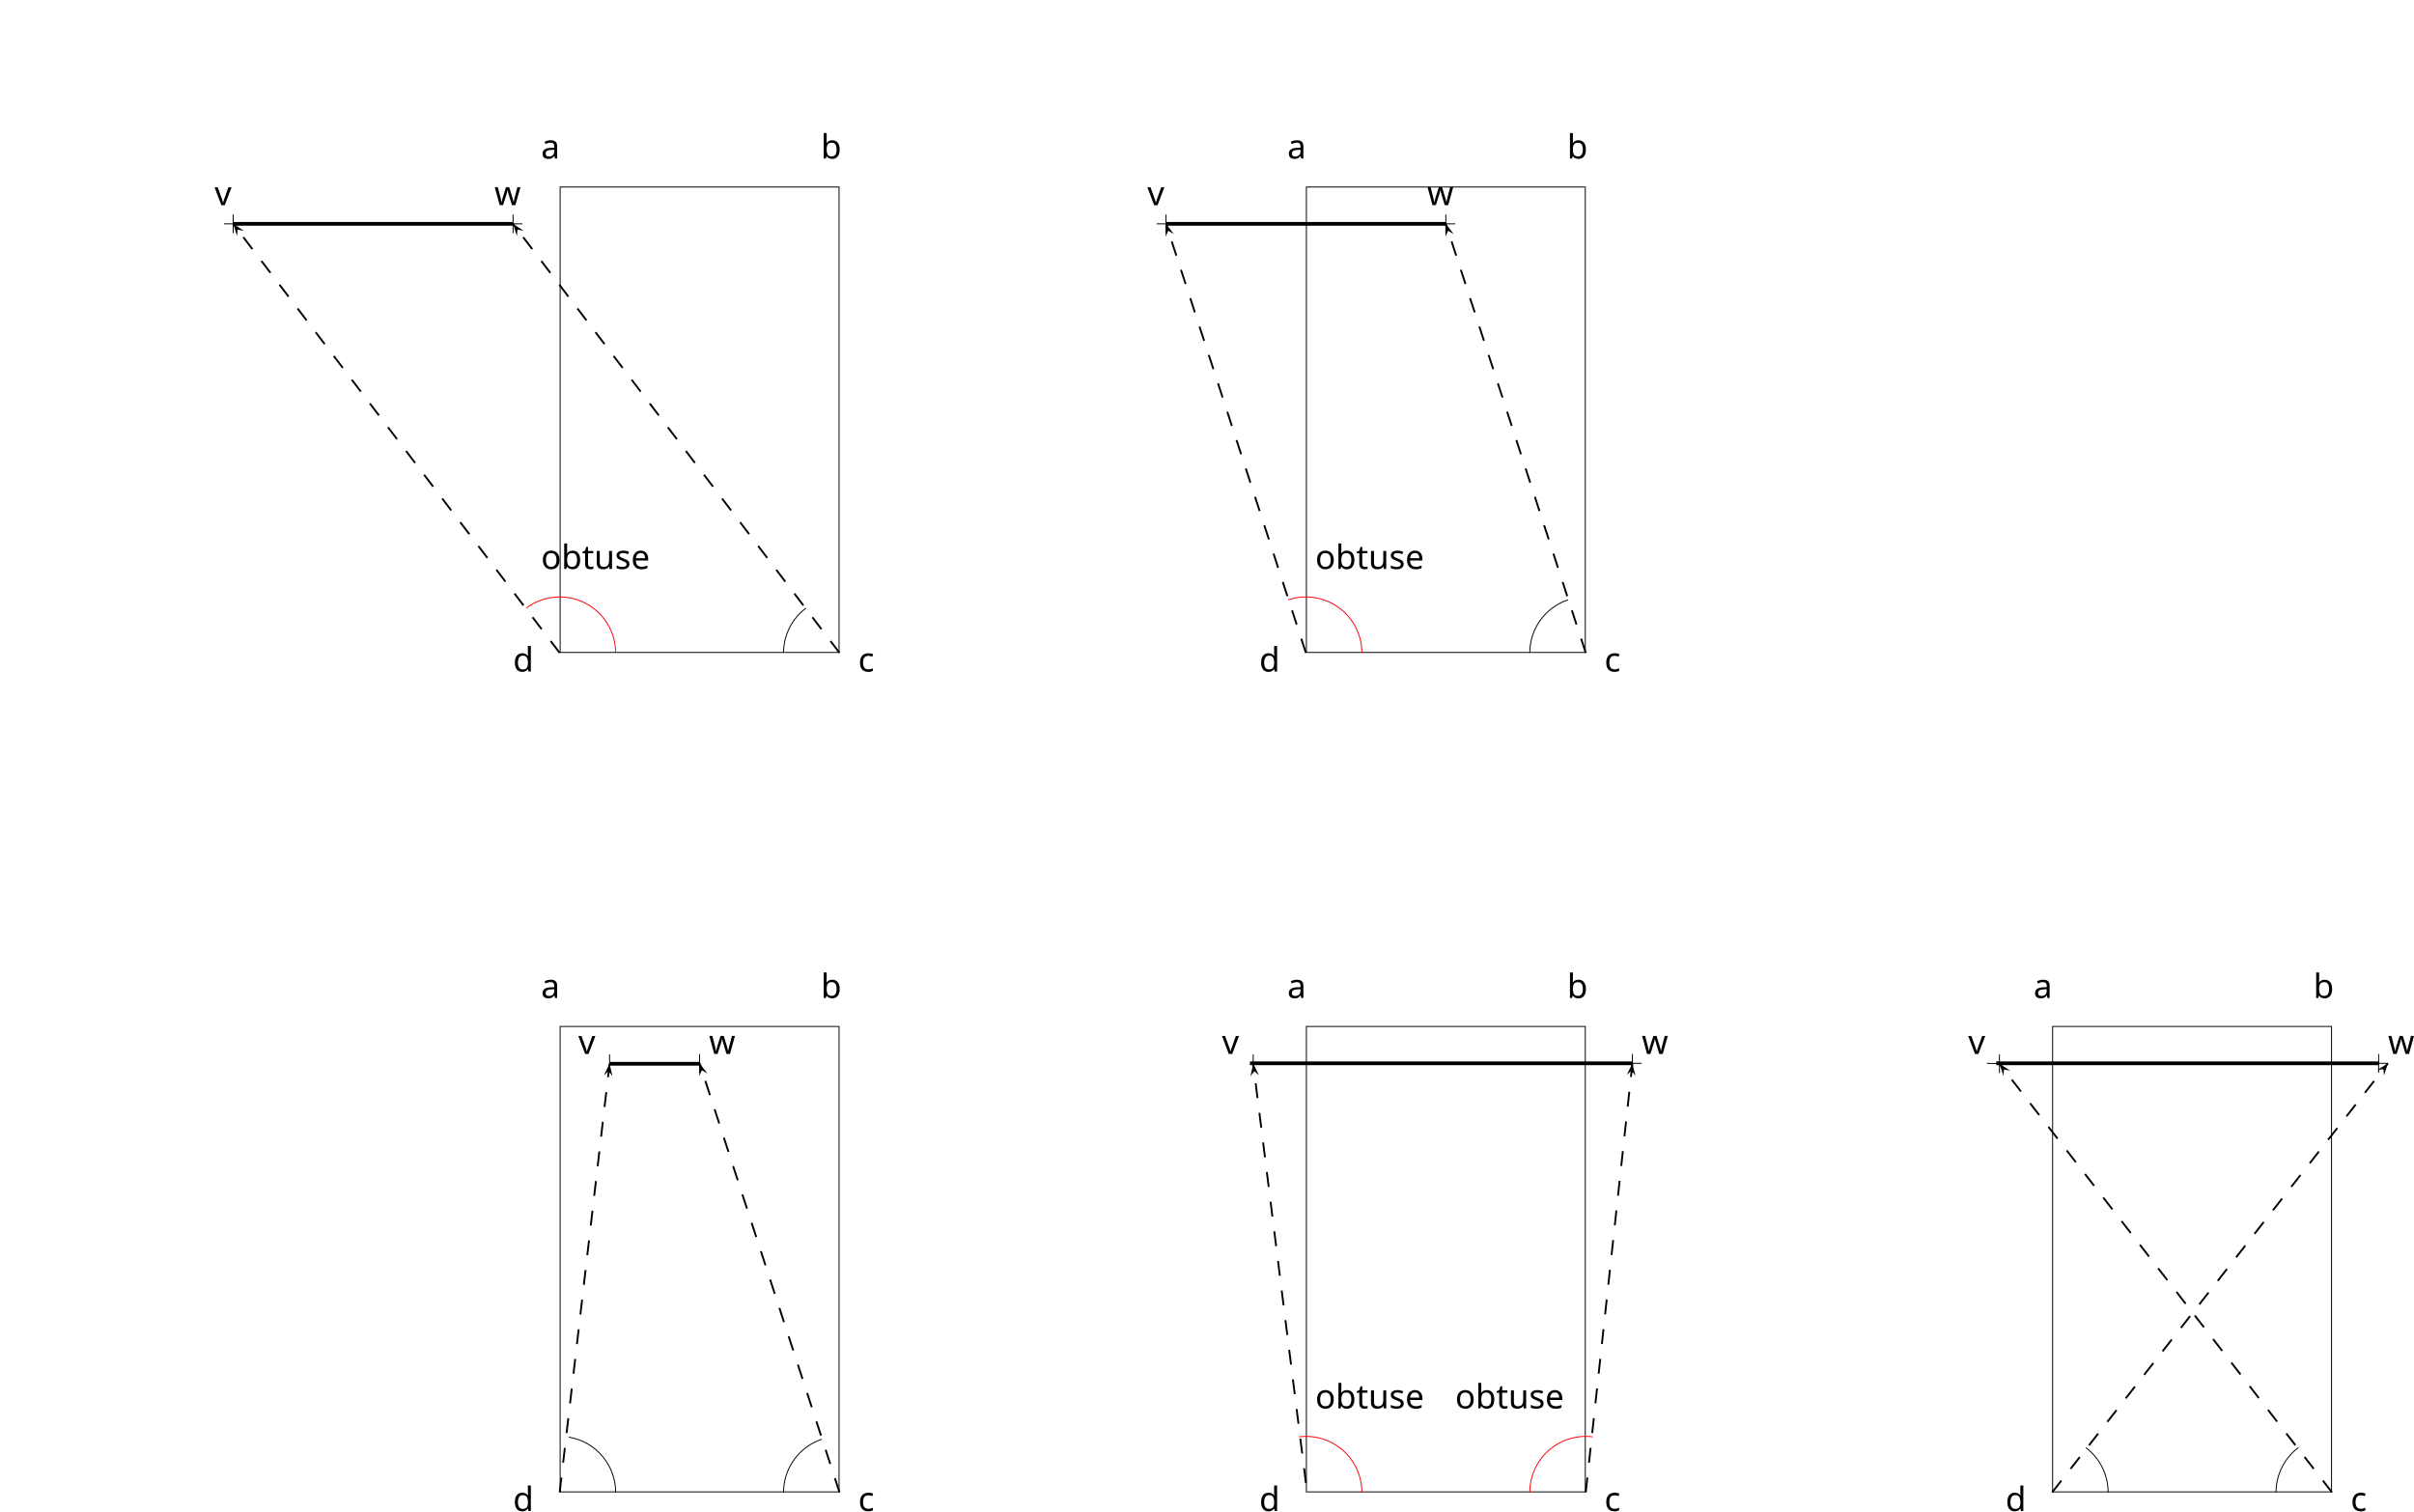
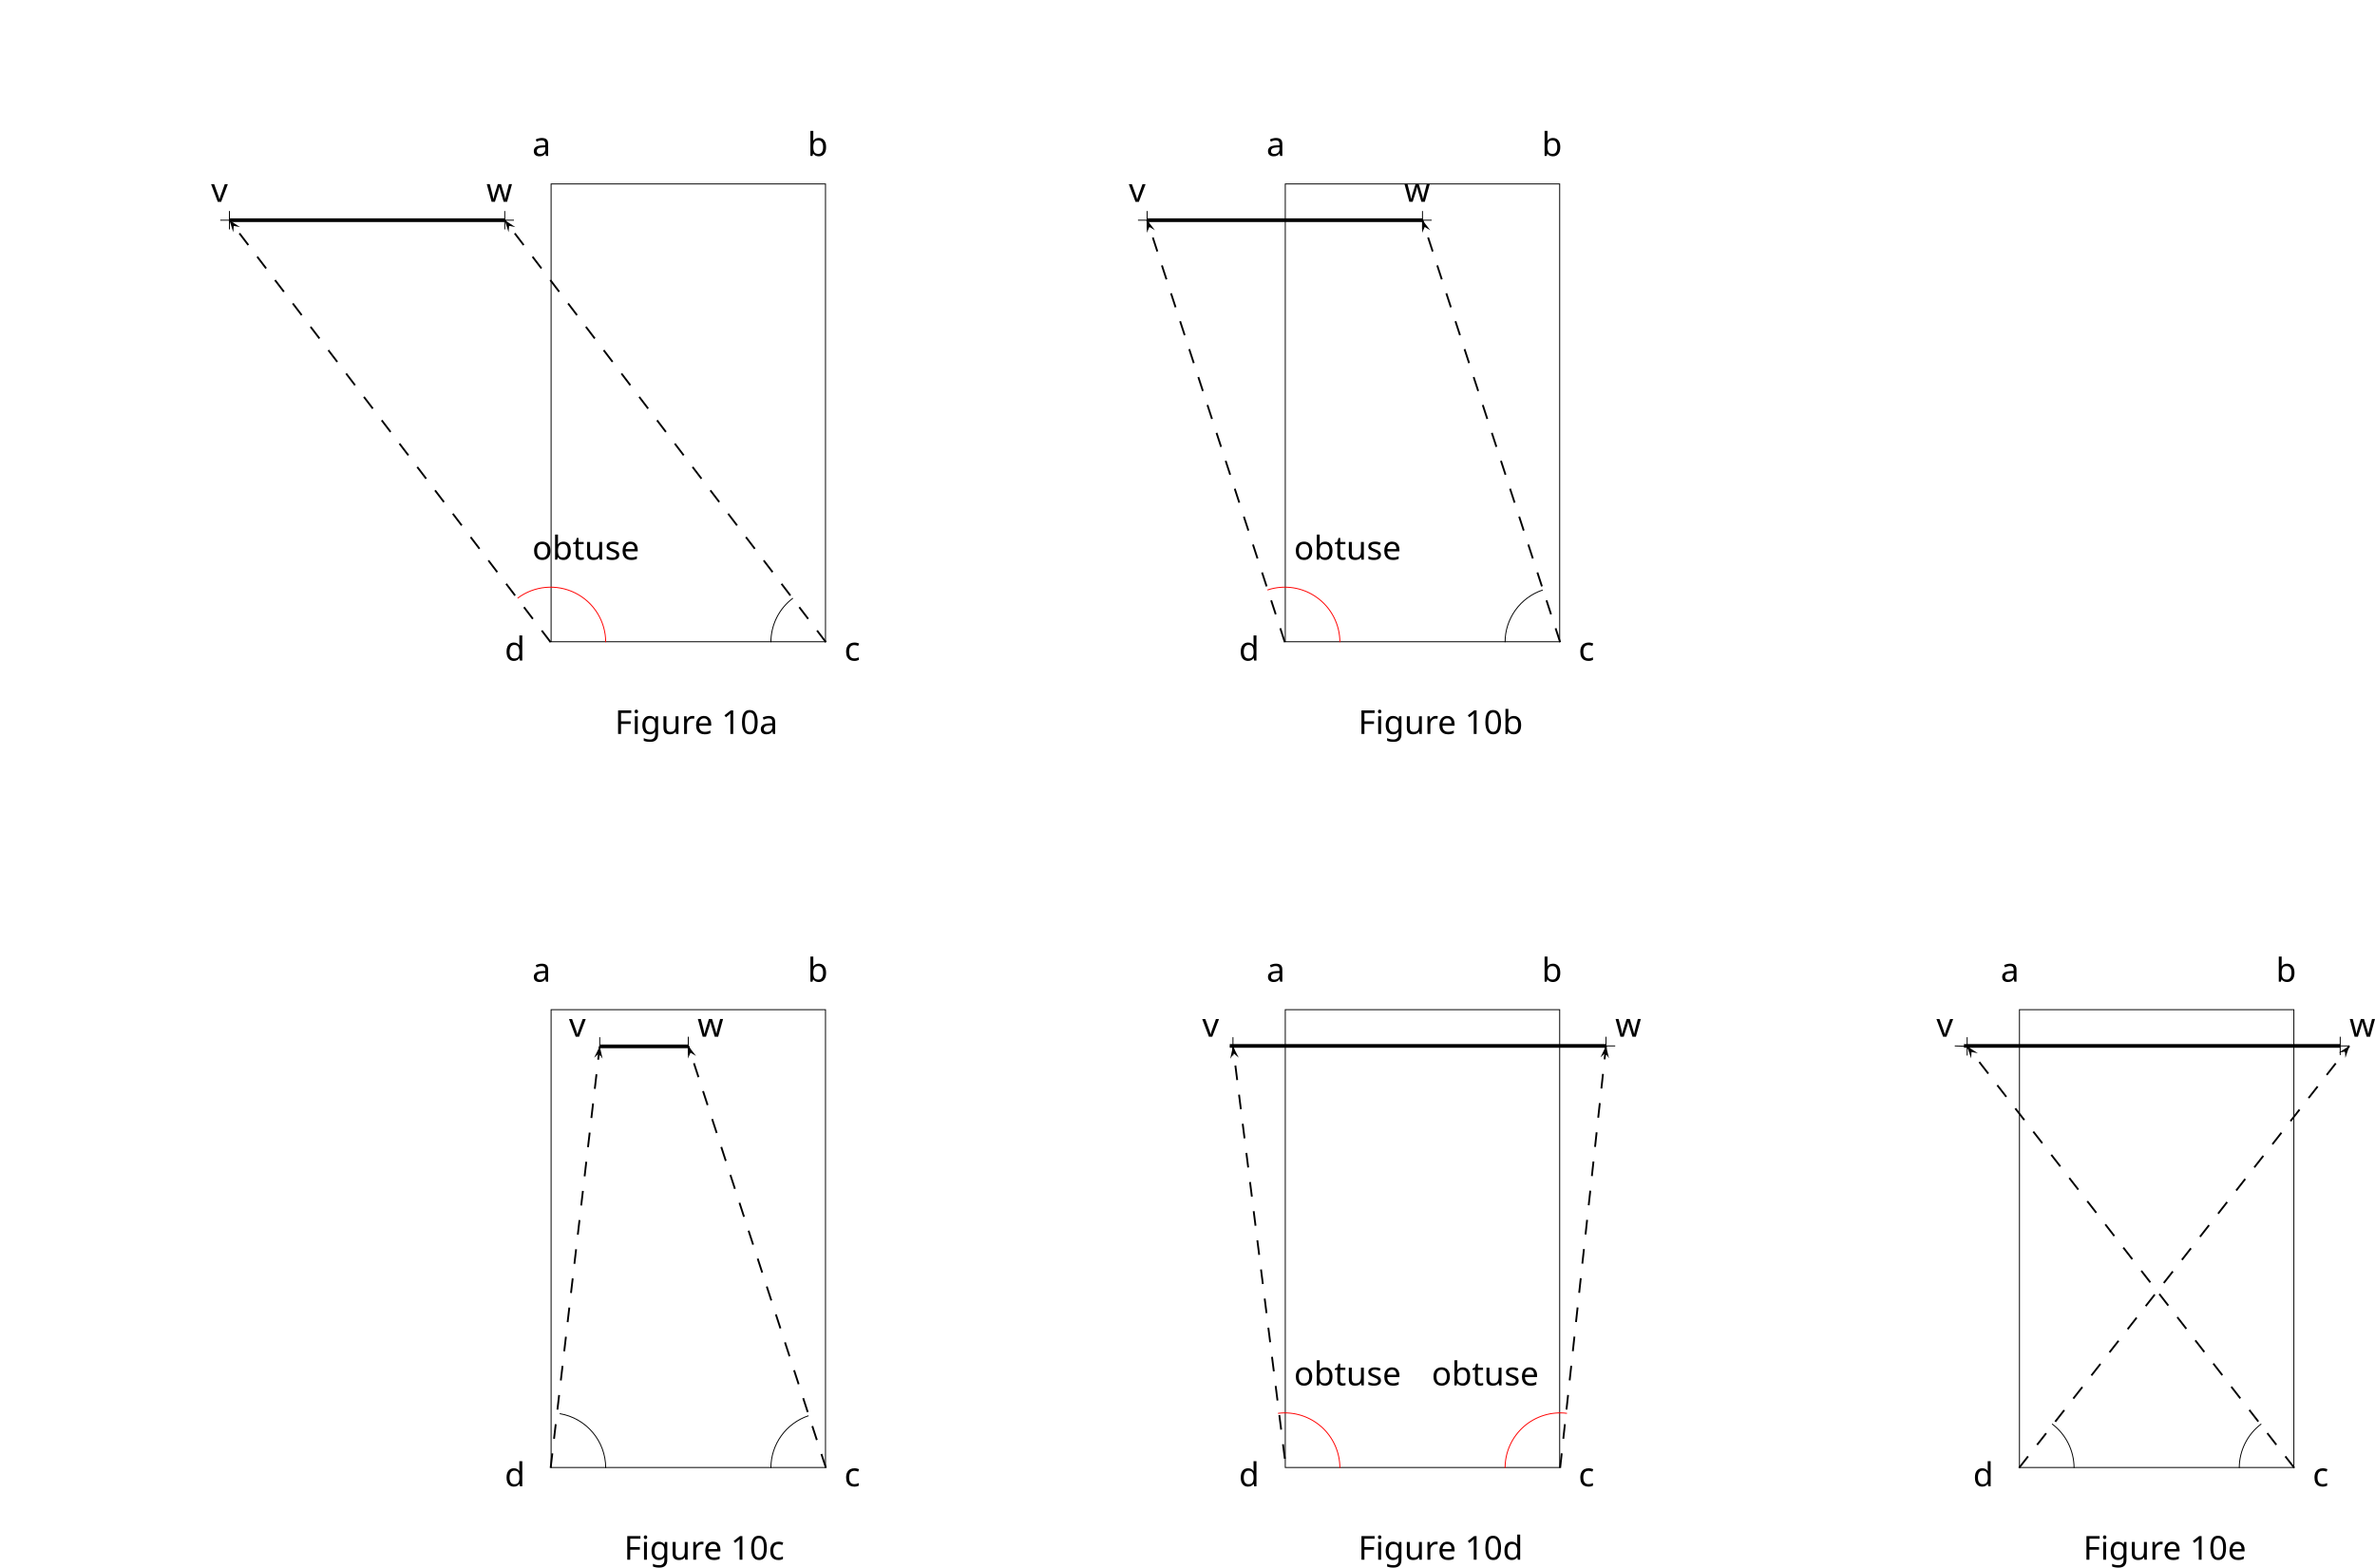
<svg xmlns="http://www.w3.org/2000/svg" xmlns:ns1="http://latexdraw.sourceforge.net/namespaces/latexdraw" version="1.1" baseProfile="full">
  <defs>
-     <marker overflow="visible" orient="auto" id="arrow2-3286">
-       <path d="M 0.0 0.0 L -6.504 2.323 L -3.903 0.0 L -6.504 -2.323 z " ns1:arrSizeNum="2.0" fill="black" />
-     </marker>
-     <marker overflow="visible" orient="auto" id="arrow2-3287">
-       <path d="M 0.0 0.0 L -6.504 2.323 L -3.903 0.0 L -6.504 -2.323 z " ns1:arrSizeNum="2.0" fill="black" />
-     </marker>
-     <marker overflow="visible" orient="auto" id="arrow2-3320">
-       <path d="M 0.0 0.0 L -6.504 2.323 L -3.903 0.0 L -6.504 -2.323 z " ns1:arrSizeNum="2.0" fill="black" />
-     </marker>
-     <marker overflow="visible" orient="auto" id="arrow2-3321">
-       <path d="M 0.0 0.0 L -6.504 2.323 L -3.903 0.0 L -6.504 -2.323 z " ns1:arrSizeNum="2.0" fill="black" />
-     </marker>
-     <marker overflow="visible" orient="auto" id="arrow2-3354">
-       <path d="M 0.0 0.0 L -6.504 2.323 L -3.903 0.0 L -6.504 -2.323 z " ns1:arrSizeNum="2.0" fill="black" />
-     </marker>
-     <marker overflow="visible" orient="auto" id="arrow2-3355">
-       <path d="M 0.0 0.0 L -6.504 2.323 L -3.903 0.0 L -6.504 -2.323 z " ns1:arrSizeNum="2.0" fill="black" />
-     </marker>
-     <marker overflow="visible" orient="auto" id="arrow2-3386">
-       <path d="M 0.0 0.0 L -6.504 2.323 L -3.903 0.0 L -6.504 -2.323 z " ns1:arrSizeNum="2.0" fill="black" />
-     </marker>
-     <marker overflow="visible" orient="auto" id="arrow2-3387">
-       <path d="M 0.0 0.0 L -6.504 2.323 L -3.903 0.0 L -6.504 -2.323 z " ns1:arrSizeNum="2.0" fill="black" />
-     </marker>
-     <marker overflow="visible" orient="auto" id="arrow2-3420">
-       <path d="M 0.0 0.0 L -6.504 2.323 L -3.903 0.0 L -6.504 -2.323 z " ns1:arrSizeNum="2.0" fill="black" />
-     </marker>
-     <marker overflow="visible" orient="auto" id="arrow2-3421">
+     <marker overflow="visible" orient="auto" id="arrow2-346">
+       <path d="M 0.0 0.0 L -6.504 2.323 L -3.903 0.0 L -6.504 -2.323 z " ns1:arrSizeNum="2.0" fill="black" />
+     </marker>
+     <marker overflow="visible" orient="auto" id="arrow2-347">
+       <path d="M 0.0 0.0 L -6.504 2.323 L -3.903 0.0 L -6.504 -2.323 z " ns1:arrSizeNum="2.0" fill="black" />
+     </marker>
+     <marker overflow="visible" orient="auto" id="arrow2-374">
+       <path d="M 0.0 0.0 L -6.504 2.323 L -3.903 0.0 L -6.504 -2.323 z " ns1:arrSizeNum="2.0" fill="black" />
+     </marker>
+     <marker overflow="visible" orient="auto" id="arrow2-375">
+       <path d="M 0.0 0.0 L -6.504 2.323 L -3.903 0.0 L -6.504 -2.323 z " ns1:arrSizeNum="2.0" fill="black" />
+     </marker>
+     <marker overflow="visible" orient="auto" id="arrow2-402">
+       <path d="M 0.0 0.0 L -6.504 2.323 L -3.903 0.0 L -6.504 -2.323 z " ns1:arrSizeNum="2.0" fill="black" />
+     </marker>
+     <marker overflow="visible" orient="auto" id="arrow2-403">
+       <path d="M 0.0 0.0 L -6.504 2.323 L -3.903 0.0 L -6.504 -2.323 z " ns1:arrSizeNum="2.0" fill="black" />
+     </marker>
+     <marker overflow="visible" orient="auto" id="arrow2-428">
+       <path d="M 0.0 0.0 L -6.504 2.323 L -3.903 0.0 L -6.504 -2.323 z " ns1:arrSizeNum="2.0" fill="black" />
+     </marker>
+     <marker overflow="visible" orient="auto" id="arrow2-429">
+       <path d="M 0.0 0.0 L -6.504 2.323 L -3.903 0.0 L -6.504 -2.323 z " ns1:arrSizeNum="2.0" fill="black" />
+     </marker>
+     <marker overflow="visible" orient="auto" id="arrow2-456">
+       <path d="M 0.0 0.0 L -6.504 2.323 L -3.903 0.0 L -6.504 -2.323 z " ns1:arrSizeNum="2.0" fill="black" />
+     </marker>
+     <marker overflow="visible" orient="auto" id="arrow2-457">
      <path d="M 0.0 0.0 L -6.504 2.323 L -3.903 0.0 L -6.504 -2.323 z " ns1:arrSizeNum="2.0" fill="black" />
    </marker>
  </defs>
  <g>
-     <g ns1:type="rectangle" id="id3279">
+     <g ns1:type="rectangle" id="id341">
      <rect x="300.25" y="100.25" width="149.5" height="249.5" ns1:borderPos="outer" stroke-width="0.5" stroke="black" fill="none" />
    </g>
-     <g ns1:type="text" id="id3280" font-family="Dialog" fill="black" font-size="18" ns1:x="290.0">
+     <g ns1:type="text" id="id342" font-family="Dialog" fill="black" font-size="18" ns1:x="290.0">
      <text x="290.0" y="85.0">a</text>
    </g>
-     <g ns1:type="text" id="id3283" font-family="Dialog" fill="black" font-size="18" ns1:x="440.0">
+     <g ns1:type="text" id="id344" font-family="Dialog" fill="black" font-size="18" ns1:x="440.0">
      <text x="440.0" y="85.0">b</text>
    </g>
-     <g ns1:type="line" id="id3286">
-       <line x1="450.0" x2="275.0" y1="350.0" y2="120.0" stroke-width="1.0" stroke="black" stroke-dasharray="8.0, 8.0" ns1:rotationAngle="0.0" marker-end="url(#arrow2-3286)" />
-     </g>
-     <g ns1:type="line" id="id3287">
-       <line x1="300.0" x2="125.0" y1="350.0" y2="120.0" stroke-width="1.0" stroke="black" stroke-dasharray="8.0, 8.0" ns1:rotationAngle="0.0" marker-end="url(#arrow2-3287)" />
-     </g>
-     <g ns1:type="line" id="id3288">
+     <g ns1:type="line" id="id346">
+       <line x1="450.0" x2="275.0" y1="350.0" y2="120.0" stroke-width="1.0" stroke="black" stroke-dasharray="8.0, 8.0" ns1:rotationAngle="0.0" marker-end="url(#arrow2-346)" />
+     </g>
+     <g ns1:type="line" id="id347">
+       <line x1="300.0" x2="125.0" y1="350.0" y2="120.0" stroke-width="1.0" stroke="black" stroke-dasharray="8.0, 8.0" ns1:rotationAngle="0.0" marker-end="url(#arrow2-347)" />
+     </g>
+     <g ns1:type="line" id="id348">
      <line x1="125.0" x2="275.0" y1="120.0" y2="120.0" stroke-width="2.0" stroke="black" ns1:rotationAngle="0.0" />
    </g>
-     <g ns1:type="text" id="id3289" font-family="Dialog" fill="black" font-size="18" ns1:x="275.0">
+     <g ns1:type="text" id="id349" font-family="Dialog" fill="black" font-size="18" ns1:x="275.0">
      <text x="275.0" y="360.0">d</text>
    </g>
-     <g ns1:type="text" id="id3292" font-family="Dialog" fill="black" font-size="18" ns1:x="460.0">
+     <g ns1:type="text" id="id351" font-family="Dialog" fill="black" font-size="18" ns1:x="460.0">
      <text x="460.0" y="360.0">c</text>
    </g>
-     <g ns1:type="arc" id="id3295">
+     <g ns1:type="arc" id="id353">
      <path d="M 330.0 350.0 A 30.0 30.0 0.0 0 0 282.0 326.0 " stroke-width="0.5" stroke="red" fill="none" ns1:rotationAngle="0.0" />
    </g>
-     <g ns1:type="arc" id="id3299">
+     <g ns1:type="arc" id="id357">
      <path d="M 432.0 326.0 A 30.0 30.0 0.0 0 0 420.0 350.0 " stroke-width="0.5" stroke="black" fill="none" ns1:rotationAngle="0.0" />
    </g>
-     <g ns1:type="text" id="id3303" font-family="Dialog" fill="black" font-size="18" ns1:x="115.0">
+     <g ns1:type="text" id="id361" font-family="Dialog" fill="black" font-size="18" ns1:x="115.0">
      <text x="115.0" y="110.0">v</text>
    </g>
-     <g ns1:type="text" id="id3306" font-family="Dialog" fill="black" font-size="18" ns1:x="265.0">
+     <g ns1:type="text" id="id363" font-family="Dialog" fill="black" font-size="18" ns1:x="265.0">
      <text x="265.0" y="110.0">w</text>
    </g>
-     <g ns1:type="line" id="id3309">
+     <g ns1:type="line" id="id365">
      <line x1="125.0" x2="125.0" y1="115.0" y2="125.0" stroke-width="0.5" stroke="black" ns1:rotationAngle="0.0" />
    </g>
-     <g ns1:type="line" id="id3310">
+     <g ns1:type="line" id="id366">
      <line x1="275.0" x2="275.0" y1="115.0" y2="125.0" stroke-width="0.5" stroke="black" ns1:rotationAngle="0.0" />
    </g>
-     <g ns1:type="line" id="id3311">
+     <g ns1:type="line" id="id367">
      <line x1="120.0" x2="130.0" y1="120.0" y2="120.0" stroke-width="0.5" stroke="black" ns1:rotationAngle="0.0" />
    </g>
-     <g ns1:type="line" id="id3312">
+     <g ns1:type="line" id="id368">
      <line x1="280.0" x2="270.0" y1="120.0" y2="120.0" stroke-width="0.5" stroke="black" ns1:rotationAngle="0.0" />
    </g>
-     <g ns1:type="rectangle" id="id3313">
+     <g ns1:type="rectangle" id="id369">
      <rect x="700.25" y="100.25" width="149.5" height="249.5" ns1:borderPos="outer" stroke-width="0.5" stroke="black" fill="none" />
    </g>
-     <g ns1:type="text" id="id3314" font-family="Dialog" fill="black" font-size="18" ns1:x="690.0">
+     <g ns1:type="text" id="id370" font-family="Dialog" fill="black" font-size="18" ns1:x="690.0">
      <text x="690.0" y="85.0">a</text>
    </g>
-     <g ns1:type="text" id="id3317" font-family="Dialog" fill="black" font-size="18" ns1:x="840.0">
+     <g ns1:type="text" id="id372" font-family="Dialog" fill="black" font-size="18" ns1:x="840.0">
      <text x="840.0" y="85.0">b</text>
    </g>
-     <g ns1:type="line" id="id3320">
-       <line x1="850.0" x2="775.0" y1="350.0" y2="120.0" stroke-width="1.0" stroke="black" stroke-dasharray="8.0, 8.0" ns1:rotationAngle="0.0" marker-end="url(#arrow2-3320)" />
-     </g>
-     <g ns1:type="line" id="id3321">
-       <line x1="700.0" x2="625.0" y1="350.0" y2="120.0" stroke-width="1.0" stroke="black" stroke-dasharray="8.0, 8.0" ns1:rotationAngle="0.0" marker-end="url(#arrow2-3321)" />
-     </g>
-     <g ns1:type="line" id="id3322">
+     <g ns1:type="line" id="id374">
+       <line x1="850.0" x2="775.0" y1="350.0" y2="120.0" stroke-width="1.0" stroke="black" stroke-dasharray="8.0, 8.0" ns1:rotationAngle="0.0" marker-end="url(#arrow2-374)" />
+     </g>
+     <g ns1:type="line" id="id375">
+       <line x1="700.0" x2="625.0" y1="350.0" y2="120.0" stroke-width="1.0" stroke="black" stroke-dasharray="8.0, 8.0" ns1:rotationAngle="0.0" marker-end="url(#arrow2-375)" />
+     </g>
+     <g ns1:type="line" id="id376">
      <line x1="625.0" x2="775.0" y1="120.0" y2="120.0" stroke-width="2.0" stroke="black" ns1:rotationAngle="0.0" />
    </g>
-     <g ns1:type="text" id="id3323" font-family="Dialog" fill="black" font-size="18" ns1:x="675.0">
+     <g ns1:type="text" id="id377" font-family="Dialog" fill="black" font-size="18" ns1:x="675.0">
      <text x="675.0" y="360.0">d</text>
    </g>
-     <g ns1:type="text" id="id3326" font-family="Dialog" fill="black" font-size="18" ns1:x="860.0">
+     <g ns1:type="text" id="id379" font-family="Dialog" fill="black" font-size="18" ns1:x="860.0">
      <text x="860.0" y="360.0">c</text>
    </g>
-     <g ns1:type="arc" id="id3329">
+     <g ns1:type="arc" id="id381">
      <path d="M 730.0 350.0 A 30.0 30.0 0.0 0 0 690.513 321.54 " stroke-width="0.5" stroke="red" fill="none" ns1:rotationAngle="0.0" />
    </g>
-     <g ns1:type="arc" id="id3333">
+     <g ns1:type="arc" id="id385">
      <path d="M 840.513 321.54 A 30.0 30.0 0.0 0 0 820.0 350.0 " stroke-width="0.5" stroke="black" fill="none" ns1:rotationAngle="0.0" />
    </g>
-     <g ns1:type="text" id="id3337" font-family="Dialog" fill="black" font-size="18" ns1:x="615.0">
+     <g ns1:type="text" id="id389" font-family="Dialog" fill="black" font-size="18" ns1:x="615.0">
      <text x="615.0" y="110.0">v</text>
    </g>
-     <g ns1:type="text" id="id3340" font-family="Dialog" fill="black" font-size="18" ns1:x="765.0">
+     <g ns1:type="text" id="id391" font-family="Dialog" fill="black" font-size="18" ns1:x="765.0">
      <text x="765.0" y="110.0">w</text>
    </g>
-     <g ns1:type="line" id="id3343">
+     <g ns1:type="line" id="id393">
      <line x1="625.0" x2="625.0" y1="115.0" y2="125.0" stroke-width="0.5" stroke="black" ns1:rotationAngle="0.0" />
    </g>
-     <g ns1:type="line" id="id3344">
+     <g ns1:type="line" id="id394">
      <line x1="775.0" x2="775.0" y1="115.0" y2="125.0" stroke-width="0.5" stroke="black" ns1:rotationAngle="0.0" />
    </g>
-     <g ns1:type="line" id="id3345">
+     <g ns1:type="line" id="id395">
      <line x1="620.0" x2="630.0" y1="120.0" y2="120.0" stroke-width="0.5" stroke="black" ns1:rotationAngle="0.0" />
    </g>
-     <g ns1:type="line" id="id3346">
+     <g ns1:type="line" id="id396">
      <line x1="780.0" x2="770.0" y1="120.0" y2="120.0" stroke-width="0.5" stroke="black" ns1:rotationAngle="0.0" />
    </g>
-     <g ns1:type="rectangle" id="id3347">
+     <g ns1:type="rectangle" id="id397">
      <rect x="300.25" y="550.25" width="149.5" height="249.5" ns1:borderPos="outer" stroke-width="0.5" stroke="black" fill="none" />
    </g>
-     <g ns1:type="text" id="id3348" font-family="Dialog" fill="black" font-size="18" ns1:x="290.0">
+     <g ns1:type="text" id="id398" font-family="Dialog" fill="black" font-size="18" ns1:x="290.0">
      <text x="290.0" y="535.0">a</text>
    </g>
-     <g ns1:type="text" id="id3351" font-family="Dialog" fill="black" font-size="18" ns1:x="440.0">
+     <g ns1:type="text" id="id400" font-family="Dialog" fill="black" font-size="18" ns1:x="440.0">
      <text x="440.0" y="535.0">b</text>
    </g>
-     <g ns1:type="line" id="id3354">
-       <line x1="450.0" x2="375.0" y1="800.0" y2="570.0" stroke-width="1.0" stroke="black" stroke-dasharray="8.0, 8.0" ns1:rotationAngle="0.0" marker-end="url(#arrow2-3354)" />
-     </g>
-     <g ns1:type="line" id="id3355">
-       <line x1="300.0" x2="326.747" y1="800.0" y2="570.245" stroke-width="1.0" stroke="black" stroke-dasharray="8.0, 8.0" ns1:rotationAngle="0.0" marker-end="url(#arrow2-3355)" />
-     </g>
-     <g ns1:type="line" id="id3356">
+     <g ns1:type="line" id="id402">
+       <line x1="450.0" x2="375.0" y1="800.0" y2="570.0" stroke-width="1.0" stroke="black" stroke-dasharray="8.0, 8.0" ns1:rotationAngle="0.0" marker-end="url(#arrow2-402)" />
+     </g>
+     <g ns1:type="line" id="id403">
+       <line x1="300.0" x2="326.747" y1="800.0" y2="570.245" stroke-width="1.0" stroke="black" stroke-dasharray="8.0, 8.0" ns1:rotationAngle="0.0" marker-end="url(#arrow2-403)" />
+     </g>
+     <g ns1:type="line" id="id404">
      <line x1="326.747" x2="375.0" y1="570.245" y2="570.245" stroke-width="2.0" stroke="black" ns1:rotationAngle="0.0" />
    </g>
-     <g ns1:type="text" id="id3357" font-family="Dialog" fill="black" font-size="18" ns1:x="275.0">
+     <g ns1:type="text" id="id405" font-family="Dialog" fill="black" font-size="18" ns1:x="275.0">
      <text x="275.0" y="810.0">d</text>
    </g>
-     <g ns1:type="text" id="id3360" font-family="Dialog" fill="black" font-size="18" ns1:x="460.0">
+     <g ns1:type="text" id="id407" font-family="Dialog" fill="black" font-size="18" ns1:x="460.0">
      <text x="460.0" y="810.0">c</text>
    </g>
-     <g ns1:type="arc" id="id3363">
+     <g ns1:type="arc" id="id409">
      <path d="M 330.0 800.0 A 30.0 30.0 0.0 0 0 304.932 770.408 " stroke-width="0.5" stroke="black" fill="none" ns1:rotationAngle="0.0" />
    </g>
-     <g ns1:type="arc" id="id3367">
+     <g ns1:type="arc" id="id413">
      <path d="M 440.513 771.54 A 30.0 30.0 0.0 0 0 420.0 800.0 " stroke-width="0.5" stroke="#010101" fill="none" ns1:rotationAngle="0.0" />
    </g>
-     <g ns1:type="text" id="id3371" font-family="Dialog" fill="black" font-size="18" ns1:x="310.0">
+     <g ns1:type="text" id="id417" font-family="Dialog" fill="black" font-size="18" ns1:x="310.0">
      <text x="310.0" y="565.0">v</text>
    </g>
-     <g ns1:type="text" id="id3374" font-family="Dialog" fill="black" font-size="18" ns1:x="380.0">
+     <g ns1:type="text" id="id419" font-family="Dialog" fill="black" font-size="18" ns1:x="380.0">
      <text x="380.0" y="565.0">w</text>
    </g>
-     <g ns1:type="line" id="id3377">
+     <g ns1:type="line" id="id421">
      <line x1="326.747" x2="326.747" y1="565.25" y2="575.239" stroke-width="0.5" stroke="black" ns1:rotationAngle="0.0" />
    </g>
-     <g ns1:type="line" id="id3378">
+     <g ns1:type="line" id="id422">
      <line x1="375.0" x2="375.0" y1="565.0" y2="575.0" stroke-width="0.5" stroke="black" ns1:rotationAngle="0.0" />
    </g>
-     <g ns1:type="rectangle" id="id3379">
+     <g ns1:type="rectangle" id="id423">
      <rect x="1100.25" y="550.25" width="149.5" height="249.5" ns1:borderPos="outer" stroke-width="0.5" stroke="black" fill="none" />
    </g>
-     <g ns1:type="text" id="id3380" font-family="Dialog" fill="black" font-size="18" ns1:x="1090.0">
+     <g ns1:type="text" id="id424" font-family="Dialog" fill="black" font-size="18" ns1:x="1090.0">
      <text x="1090.0" y="535.0">a</text>
    </g>
-     <g ns1:type="text" id="id3383" font-family="Dialog" fill="black" font-size="18" ns1:x="1240.0">
+     <g ns1:type="text" id="id426" font-family="Dialog" fill="black" font-size="18" ns1:x="1240.0">
      <text x="1240.0" y="535.0">b</text>
    </g>
-     <g ns1:type="line" id="id3386">
-       <line x1="1100.0" x2="1280.0" y1="800.0" y2="570.0" stroke-width="1.0" stroke="black" stroke-dasharray="8.0, 8.0" ns1:rotationAngle="0.0" marker-end="url(#arrow2-3386)" />
-     </g>
-     <g ns1:type="line" id="id3387">
-       <line x1="1250.0" x2="1071.747" y1="800.0" y2="570.245" stroke-width="1.0" stroke="black" stroke-dasharray="8.0, 8.0" ns1:rotationAngle="0.0" marker-end="url(#arrow2-3387)" />
-     </g>
-     <g ns1:type="line" id="id3388">
+     <g ns1:type="line" id="id428">
+       <line x1="1100.0" x2="1280.0" y1="800.0" y2="570.0" stroke-width="1.0" stroke="black" stroke-dasharray="8.0, 8.0" ns1:rotationAngle="0.0" marker-end="url(#arrow2-428)" />
+     </g>
+     <g ns1:type="line" id="id429">
+       <line x1="1250.0" x2="1071.747" y1="800.0" y2="570.245" stroke-width="1.0" stroke="black" stroke-dasharray="8.0, 8.0" ns1:rotationAngle="0.0" marker-end="url(#arrow2-429)" />
+     </g>
+     <g ns1:type="line" id="id430">
      <line x1="1070.0" x2="1275.0" y1="570.0" y2="570.0" stroke-width="2.0" stroke="black" ns1:rotationAngle="0.0" />
    </g>
-     <g ns1:type="text" id="id3389" font-family="Dialog" fill="black" font-size="18" ns1:x="1075.0">
+     <g ns1:type="text" id="id431" font-family="Dialog" fill="black" font-size="18" ns1:x="1075.0">
      <text x="1075.0" y="810.0">d</text>
    </g>
-     <g ns1:type="text" id="id3392" font-family="Dialog" fill="black" font-size="18" ns1:x="1260.0">
+     <g ns1:type="text" id="id433" font-family="Dialog" fill="black" font-size="18" ns1:x="1260.0">
      <text x="1260.0" y="810.0">c</text>
    </g>
-     <g ns1:type="arc" id="id3395">
+     <g ns1:type="arc" id="id435">
      <path d="M 1130.0 800.0 A 30.0 30.0 0.0 0 0 1118.0 776.0 " stroke-width="0.5" stroke="black" fill="none" ns1:rotationAngle="0.0" />
    </g>
-     <g ns1:type="arc" id="id3399">
+     <g ns1:type="arc" id="id439">
      <path d="M 1232.0 776.0 A 30.0 30.0 0.0 0 0 1220.0 800.0 " stroke-width="0.5" stroke="black" fill="none" ns1:rotationAngle="0.0" />
    </g>
-     <g ns1:type="text" id="id3403" font-family="Dialog" fill="black" font-size="18" ns1:x="1055.0">
+     <g ns1:type="text" id="id443" font-family="Dialog" fill="black" font-size="18" ns1:x="1055.0">
      <text x="1055.0" y="565.0">v</text>
    </g>
-     <g ns1:type="text" id="id3406" font-family="Dialog" fill="black" font-size="18" ns1:x="1280.0">
+     <g ns1:type="text" id="id445" font-family="Dialog" fill="black" font-size="18" ns1:x="1280.0">
      <text x="1280.0" y="565.0">w</text>
    </g>
-     <g ns1:type="line" id="id3409">
+     <g ns1:type="line" id="id447">
      <line x1="1071.747" x2="1071.747" y1="565.25" y2="575.239" stroke-width="0.5" stroke="black" ns1:rotationAngle="0.0" />
    </g>
-     <g ns1:type="line" id="id3410">
+     <g ns1:type="line" id="id448">
      <line x1="1275.0" x2="1275.0" y1="565.0" y2="575.0" stroke-width="0.5" stroke="black" ns1:rotationAngle="0.0" />
    </g>
-     <g ns1:type="line" id="id3411">
+     <g ns1:type="line" id="id449">
      <line x1="1065.0" x2="1073.355" y1="570.0" y2="570.245" stroke-width="0.5" stroke="black" ns1:rotationAngle="0.0" />
    </g>
-     <g ns1:type="line" id="id3412">
+     <g ns1:type="line" id="id450">
      <line x1="1280.0" x2="1270.0" y1="570.0" y2="570.0" stroke-width="0.5" stroke="black" ns1:rotationAngle="0.0" />
    </g>
-     <g ns1:type="rectangle" id="id3413">
+     <g ns1:type="rectangle" id="id451">
      <rect x="700.25" y="550.25" width="149.5" height="249.5" ns1:borderPos="outer" stroke-width="0.5" stroke="black" fill="none" />
    </g>
-     <g ns1:type="text" id="id3414" font-family="Dialog" fill="black" font-size="18" ns1:x="690.0">
+     <g ns1:type="text" id="id452" font-family="Dialog" fill="black" font-size="18" ns1:x="690.0">
      <text x="690.0" y="535.0">a</text>
    </g>
-     <g ns1:type="text" id="id3417" font-family="Dialog" fill="black" font-size="18" ns1:x="840.0">
+     <g ns1:type="text" id="id454" font-family="Dialog" fill="black" font-size="18" ns1:x="840.0">
      <text x="840.0" y="535.0">b</text>
    </g>
-     <g ns1:type="line" id="id3420">
-       <line x1="850.0" x2="875.0" y1="800.0" y2="570.0" stroke-width="1.0" stroke="black" stroke-dasharray="8.0, 8.0" ns1:rotationAngle="0.0" marker-end="url(#arrow2-3420)" />
-     </g>
-     <g ns1:type="line" id="id3421">
-       <line x1="700.0" x2="671.747" y1="795.0" y2="570.245" stroke-width="1.0" stroke="black" stroke-dasharray="8.0, 8.0" ns1:rotationAngle="0.0" marker-end="url(#arrow2-3421)" />
-     </g>
-     <g ns1:type="line" id="id3422">
+     <g ns1:type="line" id="id456">
+       <line x1="850.0" x2="875.0" y1="800.0" y2="570.0" stroke-width="1.0" stroke="black" stroke-dasharray="8.0, 8.0" ns1:rotationAngle="0.0" marker-end="url(#arrow2-456)" />
+     </g>
+     <g ns1:type="line" id="id457">
+       <line x1="700.0" x2="671.747" y1="795.0" y2="570.245" stroke-width="1.0" stroke="black" stroke-dasharray="8.0, 8.0" ns1:rotationAngle="0.0" marker-end="url(#arrow2-457)" />
+     </g>
+     <g ns1:type="line" id="id458">
      <line x1="670.0" x2="875.0" y1="570.0" y2="570.0" stroke-width="2.0" stroke="black" ns1:rotationAngle="0.0" />
    </g>
-     <g ns1:type="text" id="id3423" font-family="Dialog" fill="black" font-size="18" ns1:x="675.0">
+     <g ns1:type="text" id="id459" font-family="Dialog" fill="black" font-size="18" ns1:x="675.0">
      <text x="675.0" y="810.0">d</text>
    </g>
-     <g ns1:type="text" id="id3426" font-family="Dialog" fill="black" font-size="18" ns1:x="860.0">
+     <g ns1:type="text" id="id461" font-family="Dialog" fill="black" font-size="18" ns1:x="860.0">
      <text x="860.0" y="810.0">c</text>
    </g>
-     <g ns1:type="arc" id="id3429">
+     <g ns1:type="arc" id="id463">
      <path d="M 730.0 800.0 A 30.0 30.0 0.0 0 0 696.279 770.232 " stroke-width="0.5" stroke="red" fill="none" ns1:rotationAngle="0.0" />
    </g>
-     <g ns1:type="arc" id="id3433">
+     <g ns1:type="arc" id="id467">
      <path d="M 853.721 770.232 A 30.0 30.0 0.0 0 0 820.0 800.0 " stroke-width="0.5" stroke="red" fill="none" ns1:rotationAngle="0.0" />
    </g>
-     <g ns1:type="text" id="id3437" font-family="Dialog" fill="black" font-size="18" ns1:x="655.0">
+     <g ns1:type="text" id="id471" font-family="Dialog" fill="black" font-size="18" ns1:x="655.0">
      <text x="655.0" y="565.0">v</text>
    </g>
-     <g ns1:type="text" id="id3440" font-family="Dialog" fill="black" font-size="18" ns1:x="880.0">
+     <g ns1:type="text" id="id473" font-family="Dialog" fill="black" font-size="18" ns1:x="880.0">
      <text x="880.0" y="565.0">w</text>
    </g>
-     <g ns1:type="line" id="id3443">
+     <g ns1:type="line" id="id475">
      <line x1="671.747" x2="671.747" y1="565.25" y2="575.239" stroke-width="0.5" stroke="black" ns1:rotationAngle="0.0" />
    </g>
-     <g ns1:type="line" id="id3444">
+     <g ns1:type="line" id="id476">
      <line x1="875.0" x2="875.0" y1="565.0" y2="575.0" stroke-width="0.5" stroke="black" ns1:rotationAngle="0.0" />
    </g>
-     <g ns1:type="line" id="id3445">
+     <g ns1:type="line" id="id477">
      <line x1="670.138" x2="673.355" y1="570.245" y2="570.245" stroke-width="0.5" stroke="black" ns1:rotationAngle="0.0" />
    </g>
-     <g ns1:type="line" id="id3446">
+     <g ns1:type="line" id="id478">
      <line x1="880.0" x2="870.0" y1="570.0" y2="570.0" stroke-width="0.5" stroke="black" ns1:rotationAngle="0.0" />
    </g>
-     <g ns1:type="text" id="id3447" font-family="Dialog" fill="black" font-size="18" ns1:x="705.0">
+     <g ns1:type="text" id="id479" font-family="Dialog" fill="black" font-size="18" ns1:x="705.0">
      <text x="705.0" y="305.0">obtuse</text>
    </g>
-     <g ns1:type="text" id="id3450" font-family="Dialog" fill="black" font-size="18" ns1:x="705.0">
+     <g ns1:type="text" id="id481" font-family="Dialog" fill="black" font-size="18" ns1:x="705.0">
      <text x="705.0" y="755.0">obtuse</text>
    </g>
-     <g ns1:type="text" id="id3453" font-family="Dialog" fill="black" font-size="18" ns1:x="780.0">
+     <g ns1:type="text" id="id483" font-family="Dialog" fill="black" font-size="18" ns1:x="780.0">
      <text x="780.0" y="755.0">obtuse</text>
    </g>
-     <g ns1:type="text" id="id3456" font-family="Dialog" fill="black" font-size="18" ns1:x="290.0">
+     <g ns1:type="text" id="id485" font-family="Dialog" fill="black" font-size="18" ns1:x="290.0">
      <text x="290.0" y="305.0">obtuse</text>
+     </g>
+     <g ns1:type="text" id="id487" font-family="Dialog" fill="black" font-size="18" ns1:x="335.0">
+       <text x="335.0" y="400.0">Figure 10a</text>
+     </g>
+     <g ns1:type="text" id="id490" font-family="Dialog" fill="black" font-size="18" ns1:x="740.0">
+       <text x="740.0" y="850.0">Figure 10d</text>
+     </g>
+     <g ns1:type="text" id="id493" font-family="Dialog" fill="black" font-size="18" ns1:x="340.0">
+       <text x="340.0" y="850.0">Figure 10c</text>
+     </g>
+     <g ns1:type="text" id="id496" font-family="Dialog" fill="black" font-size="18" ns1:x="740.0">
+       <text x="740.0" y="400.0">Figure 10b</text>
+     </g>
+     <g ns1:type="text" id="id499" font-family="Dialog" fill="black" font-size="18" ns1:x="1135.0">
+       <text x="1135.0" y="850.0">Figure 10e</text>
    </g>
  </g>
</svg>
